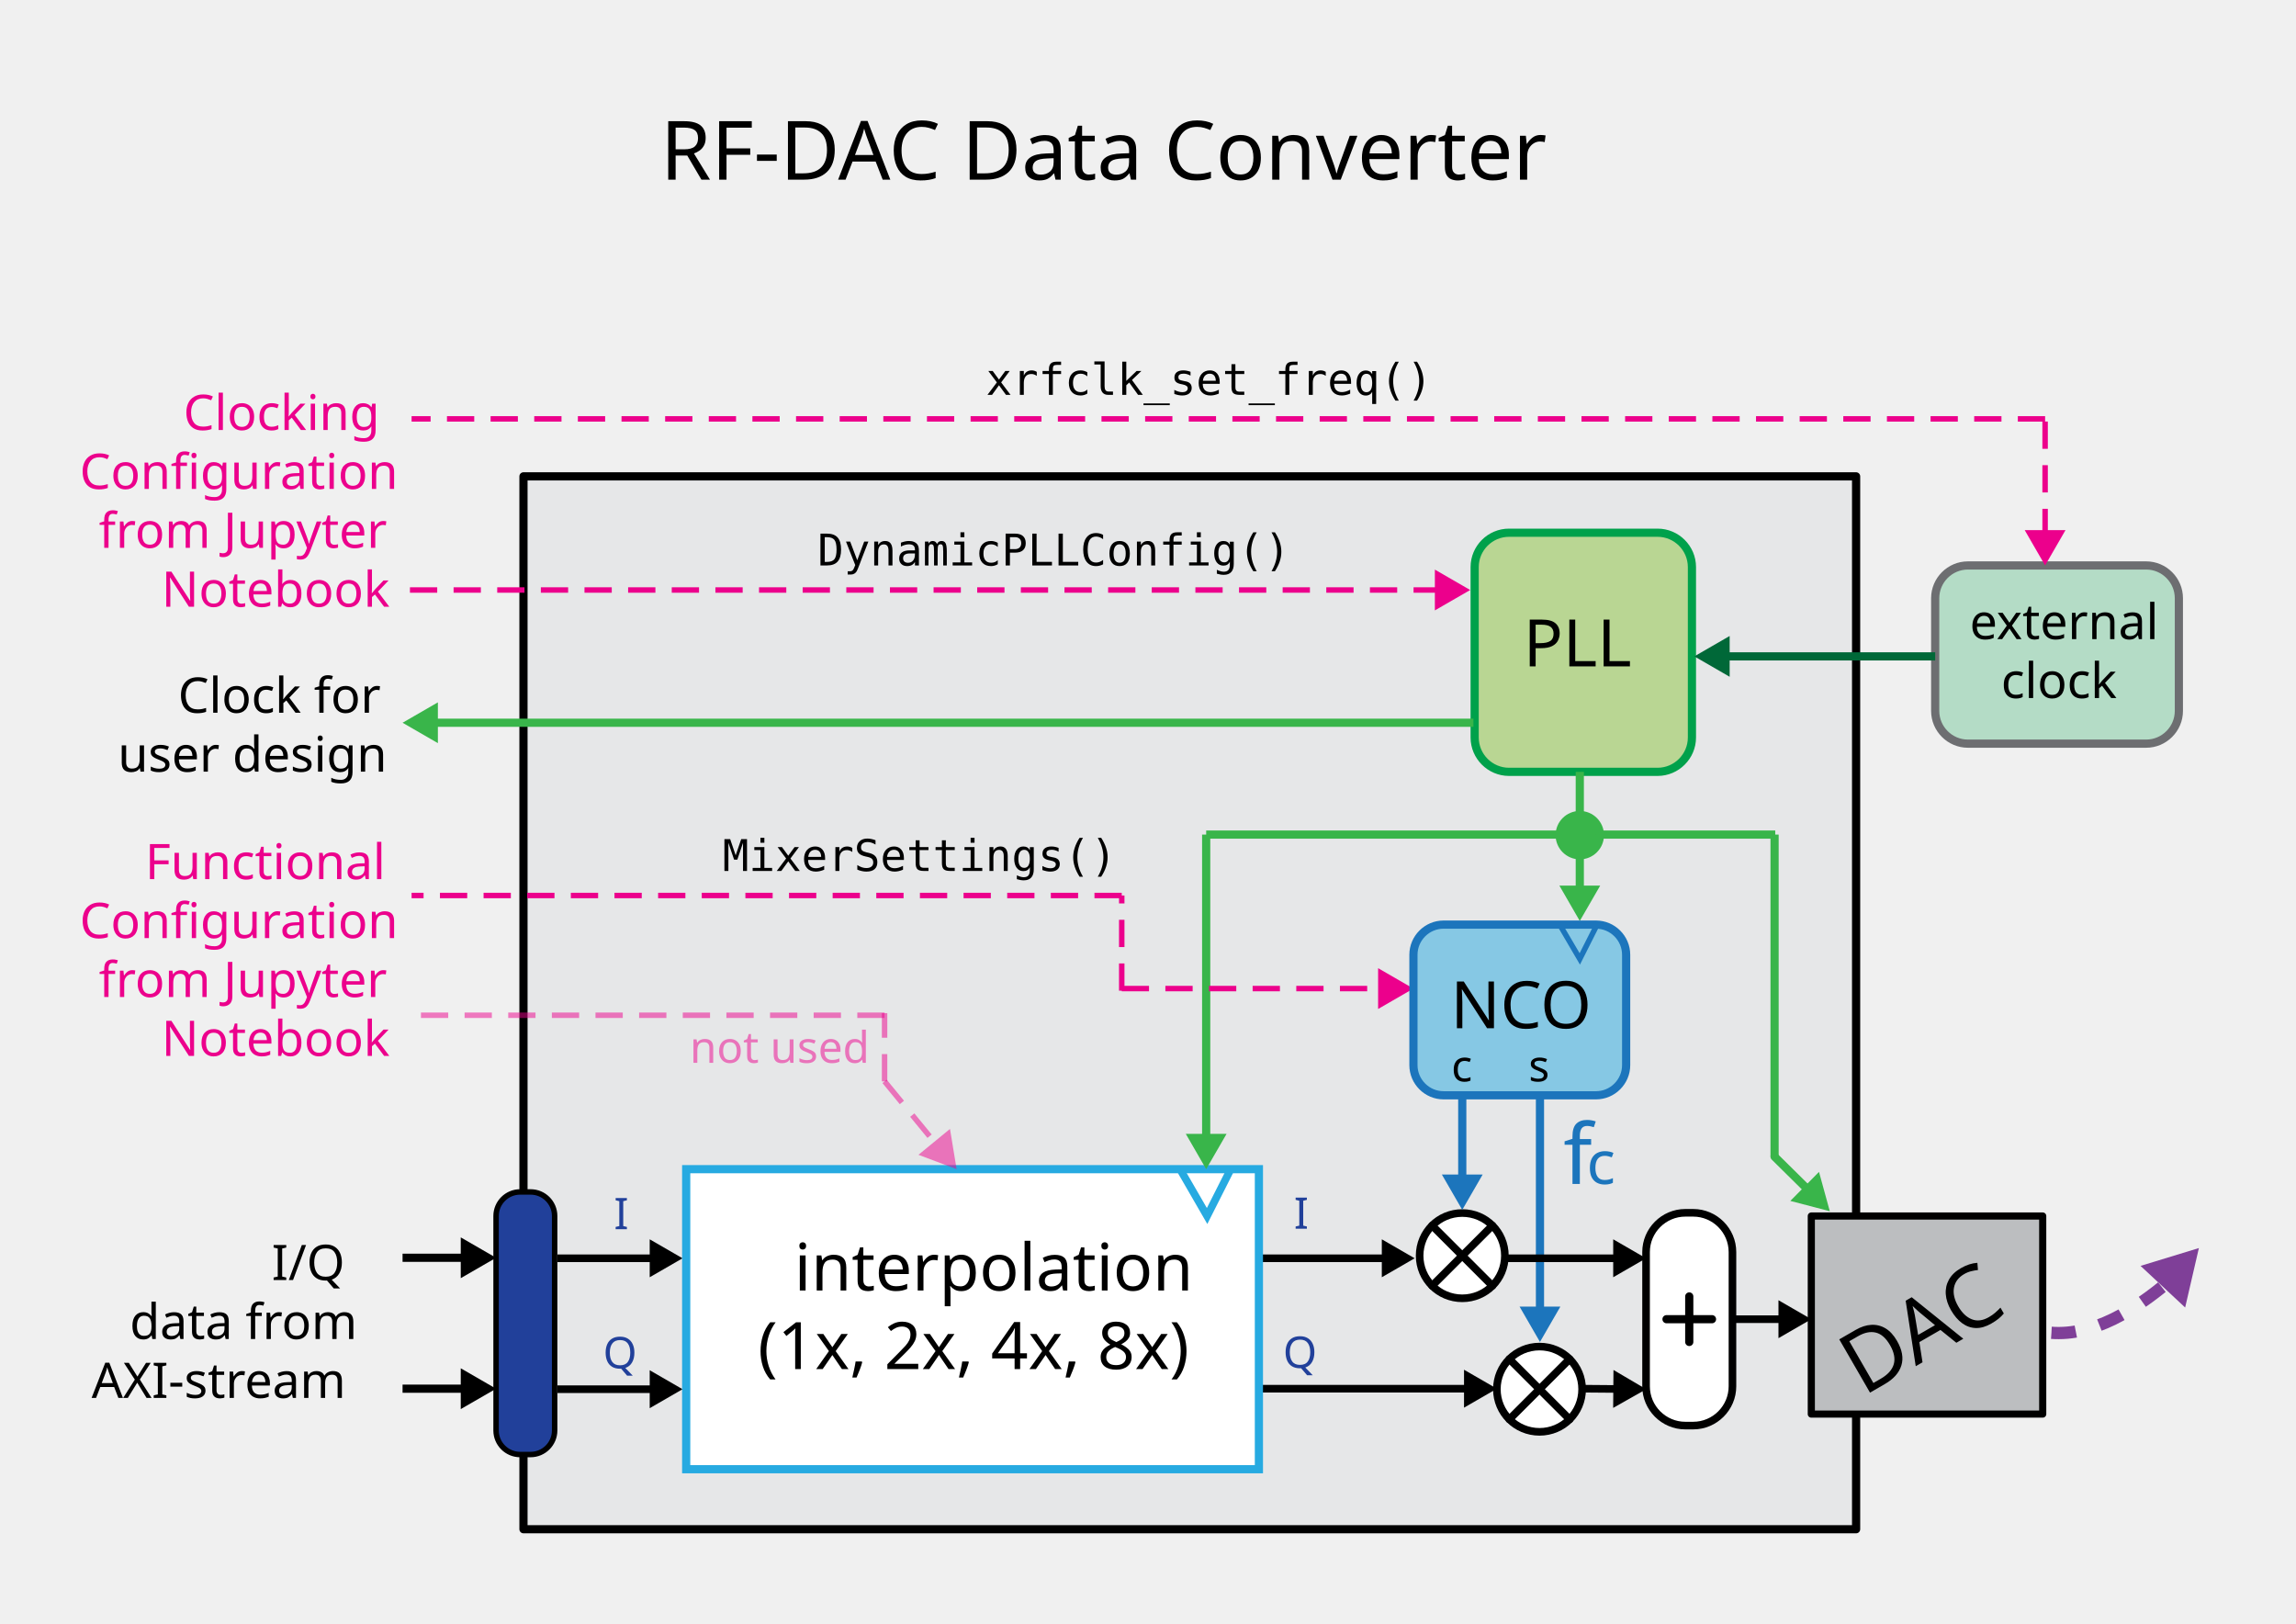
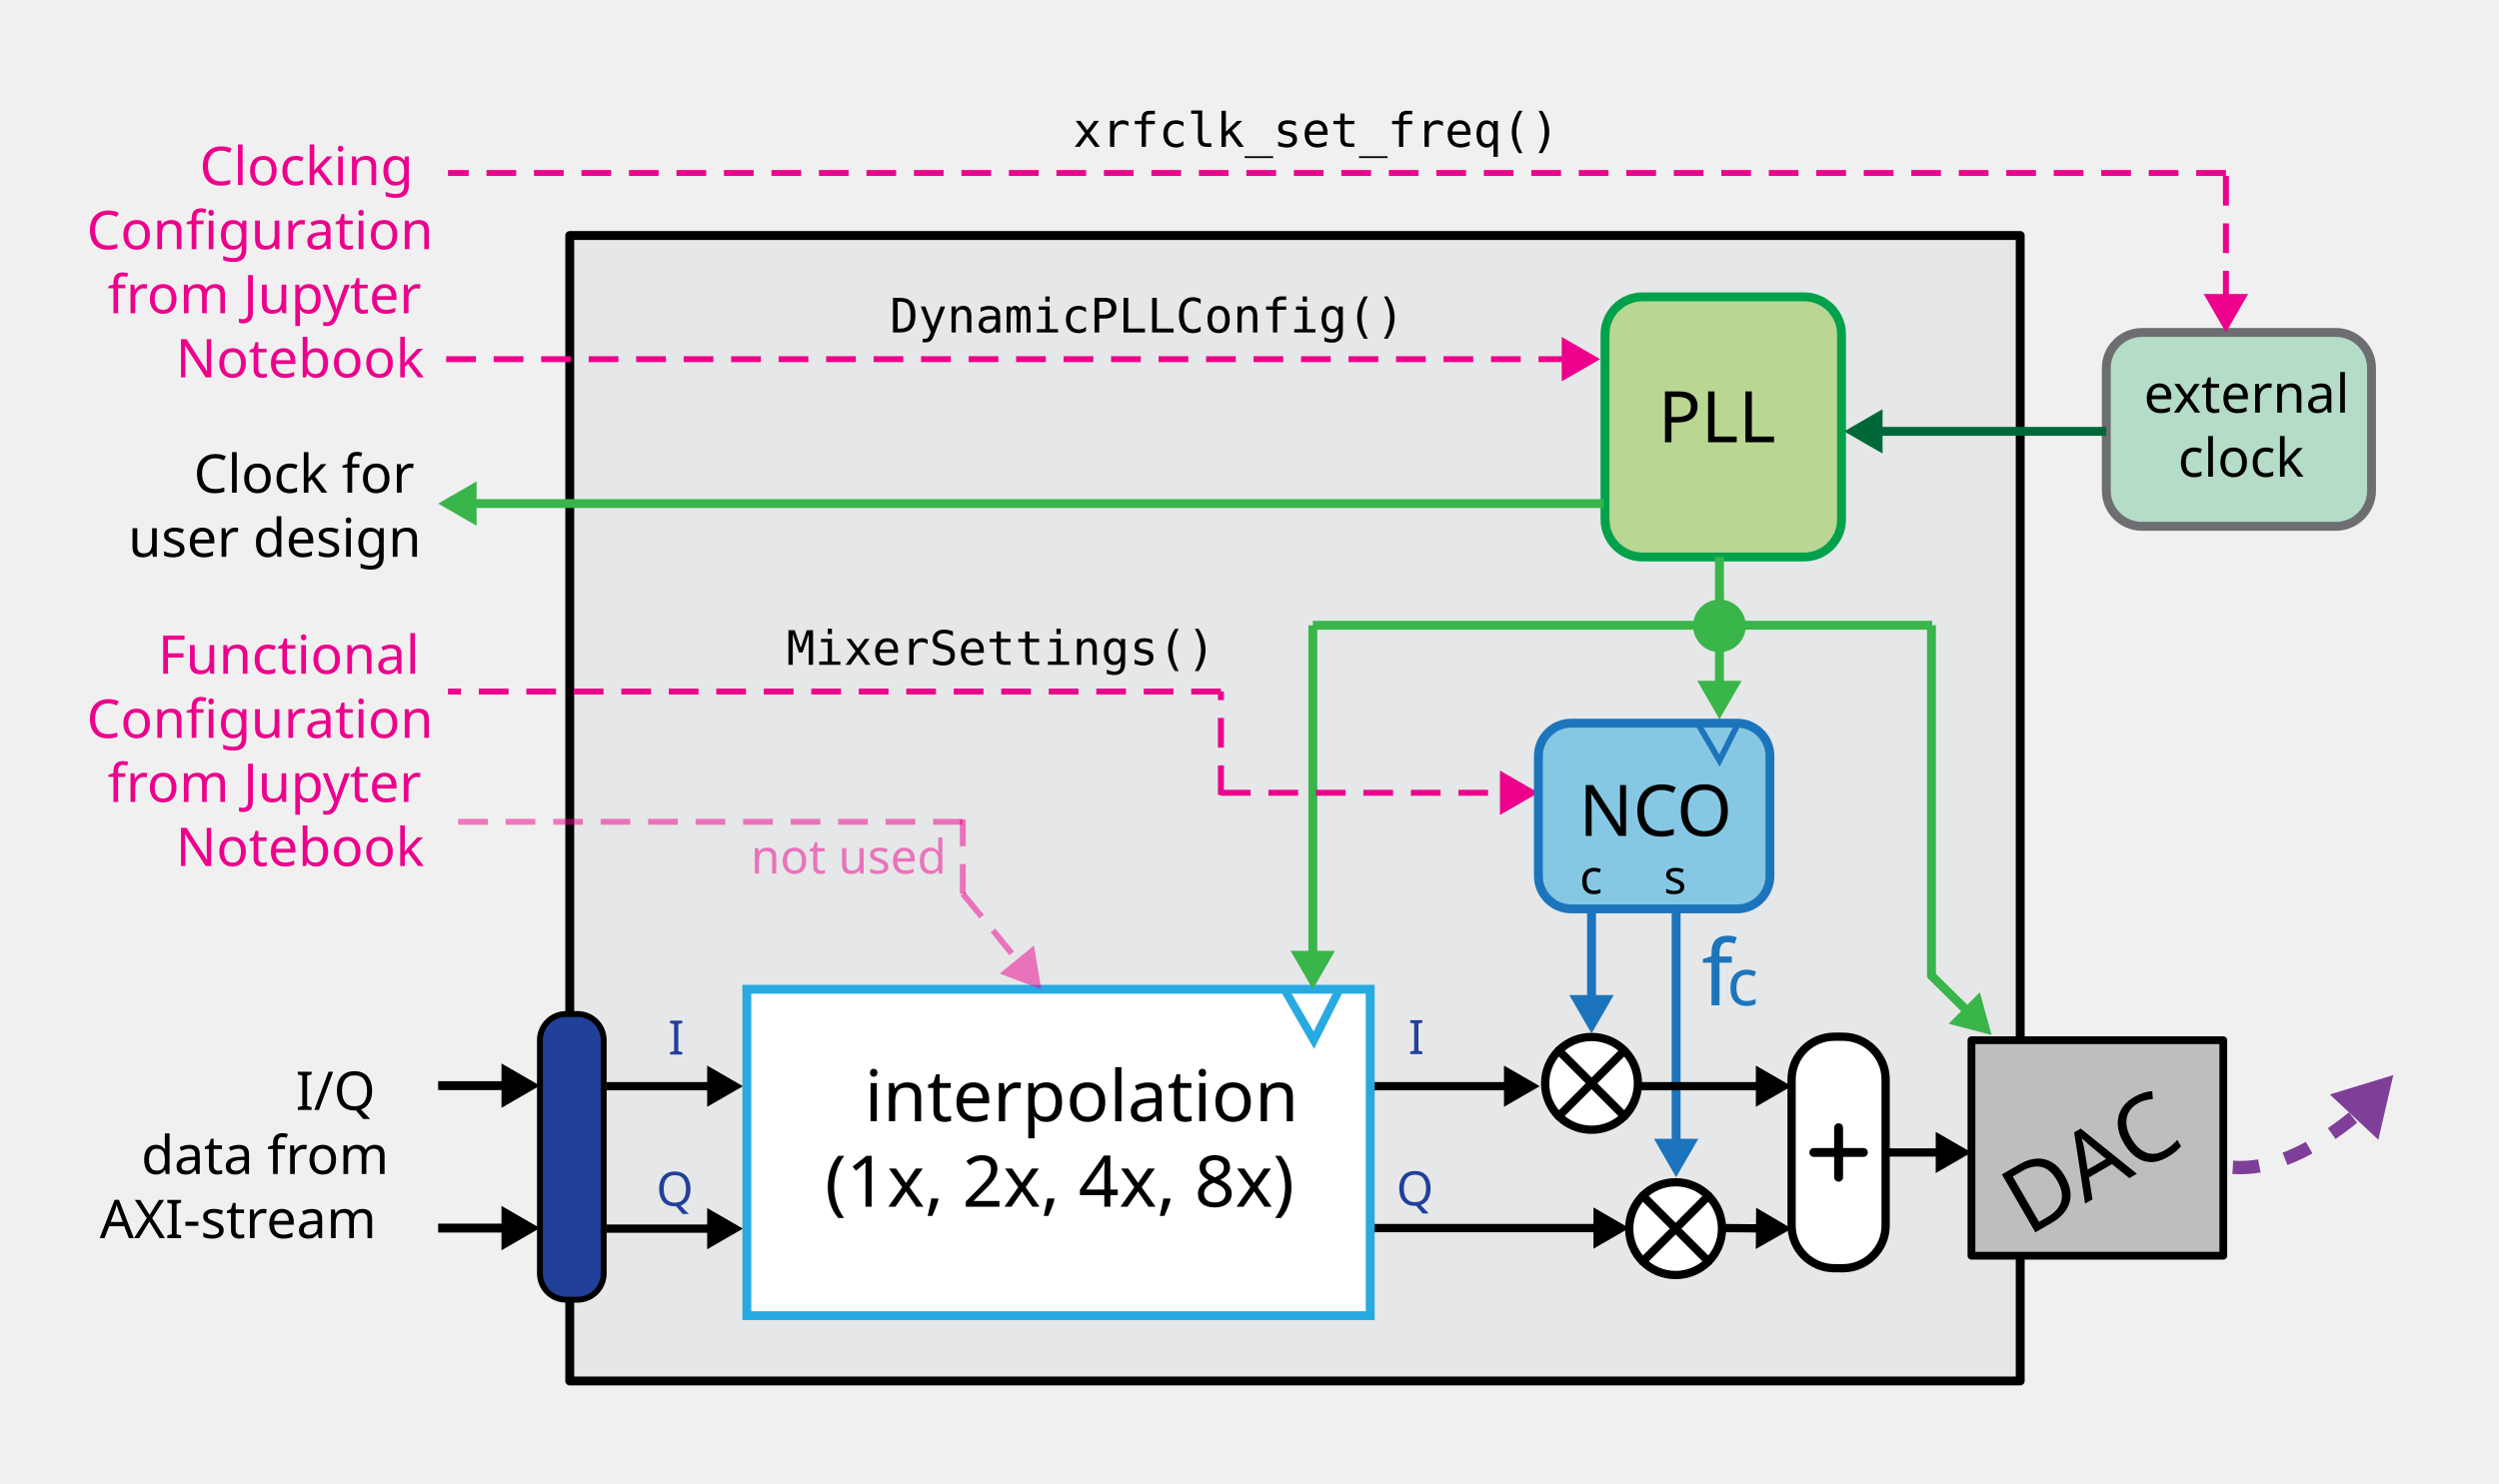
- <svg xmlns="http://www.w3.org/2000/svg" version="1.1" id="Layer_1" x="0px" y="0px" width="841.89px" height="595.275px" viewBox="0 0 841.89 595.275" enable-background="new 0 0 841.89 595.275" xml:space="preserve">
-   <path fill="#00A14B" fill-opacity="0.25" stroke="#6D6E71" stroke-width="3" stroke-miterlimit="10" d="M786.945,272.638H721.59  c-6.601,0-12-5.4-12-12v-41.333c0-6.6,5.399-12,12-12h65.354c6.6,0,12,5.4,12,12v41.333  C798.945,267.238,793.544,272.638,786.945,272.638z" />
-   <text transform="matrix(1 0 0 1 242.1265 65.8599)" font-family="'Arial-BoldMT'" font-size="30">RF-DAC Data Converter</text>
-   <g>
-     <g>
-       <path fill="none" stroke="#7F3F98" stroke-width="4.487" stroke-miterlimit="10" stroke-dasharray="8.973,8.973" d="    M752.214,488.629c15.463,1.117,30.255-8.053,43.336-19.064" />
-       <g>
-         <polygon fill="#7F3F98" points="801.244,479.352 806.279,457.558 784.886,464.093    " />
-       </g>
-     </g>
-   </g>
-   <rect x="191.945" y="174.638" fill="#E6E7E8" stroke="#000000" stroke-width="3" stroke-linecap="round" stroke-linejoin="round" stroke-miterlimit="10" width="488.646" height="386" />
-   <path fill="#21409A" stroke="#000000" stroke-width="2" stroke-linecap="round" stroke-linejoin="round" stroke-miterlimit="10" d="  M194.573,533.25h-3.871c-4.841,0-8.801-3.961-8.801-8.801v-78.663c0-4.841,3.96-8.802,8.801-8.802h3.871  c4.841,0,8.801,3.961,8.801,8.802v78.663C203.374,529.289,199.414,533.25,194.573,533.25z" />
-   <g>
-     <circle fill="#FFFFFF" stroke="#000000" stroke-width="2.79" stroke-linecap="round" stroke-linejoin="round" stroke-miterlimit="10" cx="536.177" cy="460.348" r="15.631" />
-     <line fill="none" stroke="#000000" stroke-width="2.79" stroke-linecap="round" stroke-linejoin="round" stroke-miterlimit="10" x1="525.125" y1="471.4" x2="547.23" y2="449.295" />
-     <line fill="none" stroke="#000000" stroke-width="2.79" stroke-linecap="round" stroke-linejoin="round" stroke-miterlimit="10" x1="547.23" y1="471.4" x2="525.125" y2="449.295" />
-   </g>
-   <g>
-     <g>
-       <line fill="none" stroke="#1C75BC" stroke-width="3" stroke-linecap="round" stroke-linejoin="round" x1="536.177" y1="401.555" x2="536.177" y2="432.791" />
-       <g>
-         <polygon fill="#1C75BC" points="528.699,430.603 536.176,443.555 543.656,430.603    " />
-       </g>
-     </g>
-   </g>
-   <text transform="matrix(1 0 0 1 573.2466 434.0547)">
-     <tspan x="0" y="0" fill="#1C75BC" font-family="'Arial-ItalicMT'" font-size="30.693">f</tspan>
-     <tspan x="8.527" y="0" fill="#1C75BC" font-family="'Arial-ItalicMT'" font-size="22">c</tspan>
-   </text>
-   <g>
-     <g>
-       <g>
-         <line fill="none" stroke="#000000" stroke-width="2.79" stroke-miterlimit="10" x1="204.374" y1="461.305" x2="240.268" y2="461.305" />
-         <g>
-           <polygon points="238.233,468.26 250.278,461.306 238.233,454.35     " />
-         </g>
-       </g>
-     </g>
-     <g>
-       <g>
-         <line fill="none" stroke="#000000" stroke-width="2.79" stroke-miterlimit="10" x1="204.374" y1="509.305" x2="240.268" y2="509.305" />
-         <g>
-           <polygon points="238.233,516.26 250.278,509.306 238.233,502.35     " />
-         </g>
-       </g>
-     </g>
-   </g>
-   <g>
-     <g>
-       <line fill="none" stroke="#000000" stroke-width="2.79" stroke-miterlimit="10" x1="461.612" y1="461.305" x2="508.715" y2="461.305" />
-       <g>
-         <polygon points="506.679,468.26 518.725,461.306 506.679,454.35    " />
-       </g>
-     </g>
-   </g>
-   <g>
-     <g>
-       <line fill="none" stroke="#000000" stroke-width="2.79" stroke-miterlimit="10" x1="461.612" y1="509.117" x2="538.858" y2="509.117" />
-       <g>
-         <polygon points="536.823,516.072 548.869,509.118 536.823,502.162    " />
-       </g>
-     </g>
-   </g>
-   <g>
-     <g>
-       <g>
-         <line fill="none" stroke="#000000" stroke-width="2.79" stroke-miterlimit="10" x1="625.157" y1="483.638" x2="654.156" y2="483.638" />
-         <g>
-           <polygon points="652.121,490.594 664.166,483.639 652.121,476.683     " />
-         </g>
-       </g>
-     </g>
-   </g>
-   <g>
-     <rect x="251.611" y="428.638" fill="#FFFFFF" stroke="#27AAE1" stroke-width="3" stroke-miterlimit="10" width="210" height="110" />
-     <text transform="matrix(1 0 0 1 291.2324 473.1172)">
-       <tspan x="0" y="0" font-family="'ArialMT'" font-size="24">interpolation</tspan>
-       <tspan x="-13.313" y="28.8" font-family="'ArialMT'" font-size="24">(1x, 2x, 4x, 8x)</tspan>
+ <svg xmlns="http://www.w3.org/2000/svg" xml:space="preserve" enable-background="new 0 0 841.89 595.275" viewBox="0 0 841.89 500" height="500" width="841.89" y="0px" x="0px" id="Layer_1" version="1.1">
+   <defs id="defs1549" />
+   <path style="fill:#00a14b;fill-opacity:0.25;stroke:#6d6e71;stroke-width:3;stroke-miterlimit:10" id="path1184" d="M 786.945,177.363 H 721.59 c -6.601,0 -12,-5.4 -12,-12 v -41.333 c 0,-6.6 5.399,-12 12,-12 h 65.354 c 6.6,0 12,5.4 12,12 v 41.333 c 0.001,6.6 -5.4,12 -11.999,12 z" stroke-miterlimit="10" />
+   <g transform="translate(0,-95.27502)" id="g1196">
+     <g id="g1194">
+       <path style="fill:none;stroke:#7f3f98;stroke-width:4.487;stroke-miterlimit:10;stroke-dasharray:8.973, 8.973" id="path1188" d="m 752.214,488.629 c 15.463,1.117 30.255,-8.053 43.336,-19.064" stroke-miterlimit="10" />
+       <g id="g1192">
+         <polygon style="fill:#7f3f98" id="polygon1190" points="806.279,457.558 784.886,464.093 801.244,479.352 " />
+       </g>
+     </g>
+   </g>
+   <rect style="fill:#e6e7e8;stroke:#000000;stroke-width:3;stroke-linecap:round;stroke-linejoin:round;stroke-miterlimit:10" id="rect1198" height="386" width="488.646" stroke-miterlimit="10" y="79.363" x="191.945" />
+   <path style="fill:#21409a;stroke:#000000;stroke-width:2;stroke-linecap:round;stroke-linejoin:round;stroke-miterlimit:10" id="path1200" d="m 194.573,437.975 h -3.871 c -4.841,0 -8.801,-3.961 -8.801,-8.801 v -78.663 c 0,-4.841 3.96,-8.802 8.801,-8.802 h 3.871 c 4.841,0 8.801,3.961 8.801,8.802 v 78.663 c 0,4.84 -3.96,8.801 -8.801,8.801 z" stroke-miterlimit="10" />
+   <g transform="translate(0,-95.27502)" id="g1208">
+     <circle style="fill:#ffffff;stroke:#000000;stroke-width:2.79;stroke-linecap:round;stroke-linejoin:round;stroke-miterlimit:10" id="circle1202" r="15.631" cy="460.348" cx="536.177" stroke-miterlimit="10" />
+     <line style="fill:none;stroke:#000000;stroke-width:2.79;stroke-linecap:round;stroke-linejoin:round;stroke-miterlimit:10" id="line1204" y2="449.295" x2="547.23" y1="471.4" x1="525.125" stroke-miterlimit="10" />
+     <line style="fill:none;stroke:#000000;stroke-width:2.79;stroke-linecap:round;stroke-linejoin:round;stroke-miterlimit:10" id="line1206" y2="449.295" x2="525.125" y1="471.4" x1="547.23" stroke-miterlimit="10" />
+   </g>
+   <g transform="translate(0,-95.27502)" id="g1218">
+     <g id="g1216">
+       <line style="fill:none;stroke:#1c75bc;stroke-width:3;stroke-linecap:round;stroke-linejoin:round" id="line1210" y2="432.791" x2="536.177" y1="401.555" x1="536.177" />
+       <g id="g1214">
+         <polygon style="fill:#1c75bc" id="polygon1212" points="536.176,443.555 543.656,430.603 528.699,430.603 " />
+       </g>
+     </g>
+   </g>
+   <text y="338.78" x="573.247" id="text1224">
+     <tspan style="font-size:30.693px;font-family:Arial-ItalicMT;fill:#1c75bc" id="tspan1220" font-size="30.693" y="338.78" x="573.247">f</tspan>
+     <tspan style="font-size:22px;font-family:Arial-ItalicMT;fill:#1c75bc" id="tspan1222" font-size="22" y="338.78" x="581.774">c</tspan>
+   </text>
+   <g transform="translate(0,-95.27502)" id="g1246">
+     <g id="g1234">
+       <g id="g1232">
+         <line style="fill:none;stroke:#000000;stroke-width:2.79;stroke-miterlimit:10" id="line1226" y2="461.305" x2="240.268" y1="461.305" x1="204.374" stroke-miterlimit="10" />
+         <g id="g1230">
+           <polygon id="polygon1228" points="250.278,461.306 238.233,454.35 238.233,468.26 " />
+         </g>
+       </g>
+     </g>
+     <g id="g1244">
+       <g id="g1242">
+         <line style="fill:none;stroke:#000000;stroke-width:2.79;stroke-miterlimit:10" id="line1236" y2="509.305" x2="240.268" y1="509.305" x1="204.374" stroke-miterlimit="10" />
+         <g id="g1240">
+           <polygon id="polygon1238" points="250.278,509.306 238.233,502.35 238.233,516.26 " />
+         </g>
+       </g>
+     </g>
+   </g>
+   <g transform="translate(0,-95.27502)" id="g1256">
+     <g id="g1254">
+       <line style="fill:none;stroke:#000000;stroke-width:2.79;stroke-miterlimit:10" id="line1248" y2="461.305" x2="508.715" y1="461.305" x1="461.612" stroke-miterlimit="10" />
+       <g id="g1252">
+         <polygon id="polygon1250" points="518.725,461.306 506.679,454.35 506.679,468.26 " />
+       </g>
+     </g>
+   </g>
+   <g transform="translate(0,-95.27502)" id="g1266">
+     <g id="g1264">
+       <line style="fill:none;stroke:#000000;stroke-width:2.79;stroke-miterlimit:10" id="line1258" y2="509.117" x2="538.858" y1="509.117" x1="461.612" stroke-miterlimit="10" />
+       <g id="g1262">
+         <polygon id="polygon1260" points="548.869,509.118 536.823,502.162 536.823,516.072 " />
+       </g>
+     </g>
+   </g>
+   <g transform="translate(0,-95.27502)" id="g1278">
+     <g id="g1276">
+       <g id="g1274">
+         <line style="fill:none;stroke:#000000;stroke-width:2.79;stroke-miterlimit:10" id="line1268" y2="483.638" x2="654.156" y1="483.638" x1="625.157" stroke-miterlimit="10" />
+         <g id="g1272">
+           <polygon id="polygon1270" points="664.166,483.639 652.121,476.683 652.121,490.594 " />
+         </g>
+       </g>
+     </g>
+   </g>
+   <g transform="translate(0,-95.27502)" id="g1288">
+     <rect style="fill:#ffffff;stroke:#27aae1;stroke-width:3;stroke-miterlimit:10" id="rect1280" height="110" width="210" stroke-miterlimit="10" y="428.638" x="251.611" />
+     <text id="text1286" transform="translate(291.2324,473.1172)">
+       <tspan style="font-size:24px;font-family:ArialMT" id="tspan1282" font-size="24" y="0" x="0">interpolation</tspan>
+       <tspan style="font-size:24px;font-family:ArialMT" id="tspan1284" font-size="24" y="28.8" x="-13.313">(1x, 2x, 4x, 8x)</tspan>
    </text>
  </g>
-   <line opacity="0.5" fill="none" stroke="#EC008C" stroke-width="2" stroke-miterlimit="10" stroke-dasharray="10,6" x1="324.354" y1="396.449" x2="324.354" y2="371.429" />
-   <g opacity="0.5">
-     <g>
-       <line fill="none" stroke="#EC008C" stroke-width="2" stroke-miterlimit="10" stroke-dasharray="10,6" x1="324.354" y1="396.449" x2="343.944" y2="420.317" />
-       <g>
-         <polygon fill="#EC008C" points="336.774,423.371 350.771,428.639 348.336,413.882    " />
-       </g>
-     </g>
-   </g>
-   <g>
-     <rect x="664.166" y="445.812" fill="#BCBEC0" stroke="#000000" stroke-width="2.624" stroke-linecap="round" stroke-linejoin="round" stroke-miterlimit="10" width="84.849" height="72.612" />
-     <text transform="matrix(0.866 -0.5 0.5 0.866 683.0366 512.0898)" font-family="'Arial-BoldItalicMT'" font-size="31.582">DAC</text>
-   </g>
-   <g>
-     <g>
-       <g>
-         <line fill="none" stroke="#000000" stroke-width="3" stroke-miterlimit="10" x1="147.611" y1="461.117" x2="171.137" y2="461.117" />
-         <g>
-           <polygon points="168.948,468.597 181.9,461.118 168.948,453.639     " />
-         </g>
-       </g>
-     </g>
-     <g>
-       <g>
-         <line fill="none" stroke="#000000" stroke-width="3" stroke-miterlimit="10" x1="147.611" y1="509.117" x2="171.137" y2="509.117" />
-         <g>
-           <polygon points="168.948,516.597 181.9,509.118 168.948,501.639     " />
-         </g>
-       </g>
-     </g>
-   </g>
-   <line fill="none" stroke="#EC008C" stroke-width="2" stroke-miterlimit="10" stroke-dasharray="10,6" x1="411.316" y1="328.305" x2="150.922" y2="328.305" />
-   <text transform="matrix(1 0 0 1 53.2305 322.3047)">
-     <tspan x="0" y="0" fill="#EC008C" font-family="'ArialMT'" font-size="18">Functional</tspan>
-     <tspan x="-24.021" y="21.6" fill="#EC008C" font-family="'ArialMT'" font-size="18">Configuration</tspan>
-     <tspan x="-16.98" y="43.2" fill="#EC008C" font-family="'ArialMT'" font-size="18">from Jupyter</tspan>
-     <tspan x="5.994" y="64.8" fill="#EC008C" font-family="'ArialMT'" font-size="18">Notebook</tspan>
-   </text>
-   <text transform="matrix(1 0 0 1 99.6089 469.2891)">
-     <tspan x="0" y="0" font-family="'ArialMT'" font-size="18">I/Q</tspan>
-     <tspan x="-52.031" y="21.601" font-family="'ArialMT'" font-size="18">data from</tspan>
-     <tspan x="-66.015" y="43.201" font-family="'ArialMT'" font-size="18">AXI-stream</tspan>
-   </text>
-   <g>
-     <path fill="#8DC63F" fill-opacity="0.5" stroke="#00A14B" stroke-width="3" stroke-linecap="round" stroke-linejoin="round" stroke-miterlimit="10" d="   M607.804,282.971h-54.491c-6.923,0-12.588-5.665-12.588-12.588v-62.491c0-6.923,5.665-12.588,12.588-12.588h54.491   c6.923,0,12.588,5.665,12.588,12.588v62.491C620.392,277.307,614.727,282.971,607.804,282.971z" />
-     <text transform="matrix(1 0 0 1 558.5952 244.3042)" font-family="'ArialMT'" font-size="24">PLL</text>
-   </g>
-   <polyline fill="none" stroke="#27AAE1" stroke-width="2.79" stroke-miterlimit="10" points="451.278,428.638 442.612,445.812   432.695,428.638 " />
-   <g>
-     <g>
-       <line fill="none" stroke="#006838" stroke-width="3" stroke-miterlimit="10" x1="709.59" y1="240.638" x2="632.037" y2="240.638" />
-       <g>
-         <polygon fill="#006838" points="634.225,233.159 621.273,240.637 634.225,248.117    " />
-       </g>
-     </g>
-   </g>
-   <text transform="matrix(1 0 0 1 722.2485 234.3047)">
-     <tspan x="0" y="0" font-family="'ArialMT'" font-size="18">external</tspan>
-     <tspan x="11.514" y="21.6" font-family="'ArialMT'" font-size="18">clock</tspan>
-   </text>
-   <g>
-     <g>
-       <line fill="none" stroke="#39B54A" stroke-width="3" stroke-miterlimit="10" x1="540.273" y1="264.971" x2="158.375" y2="264.971" />
-       <g>
-         <polygon fill="#39B54A" points="160.563,257.493 147.611,264.971 160.563,272.45    " />
-       </g>
-     </g>
-   </g>
-   <g>
-     <g>
-       <line fill="none" stroke="#39B54A" stroke-width="3" stroke-miterlimit="10" x1="579.273" y1="282.971" x2="579.273" y2="326.874" />
-       <g>
-         <polygon fill="#39B54A" points="571.793,324.686 579.272,337.638 586.751,324.686    " />
-       </g>
-     </g>
-   </g>
-   <line fill="none" stroke="#39B54A" stroke-width="3" stroke-miterlimit="10" x1="442.278" y1="305.972" x2="650.945" y2="305.972" />
-   <g>
-     <g>
-       <line fill="none" stroke="#39B54A" stroke-width="3" stroke-miterlimit="10" x1="442.278" y1="417.874" x2="442.278" y2="305.972" />
-       <g>
-         <polygon fill="#39B54A" points="449.757,415.686 442.279,428.638 434.799,415.686    " />
-       </g>
-     </g>
-   </g>
-   <circle fill="#39B54A" stroke="#39B54A" stroke-width="3" stroke-linecap="round" stroke-linejoin="round" stroke-miterlimit="10" cx="579.273" cy="306.18" r="7.375" />
-   <line fill="none" stroke="#39B54A" stroke-width="3" stroke-miterlimit="10" x1="650.695" y1="424.055" x2="650.695" y2="305.972" />
-   <g>
-     <g>
-       <line fill="none" stroke="#39B54A" stroke-width="3" stroke-linecap="round" stroke-linejoin="round" x1="650.695" y1="424.055" x2="663.287" y2="436.491" />
-       <g>
-         <polygon fill="#39B54A" points="656.474,440.274 670.945,444.055 666.985,429.632    " />
-       </g>
-     </g>
-   </g>
-   <line fill="none" stroke="#EC008C" stroke-width="2" stroke-miterlimit="10" stroke-dasharray="10,6" x1="411.316" y1="363.21" x2="411.316" y2="328.305" />
-   <g>
-     <g>
-       <line fill="none" stroke="#EC008C" stroke-width="2" stroke-miterlimit="10" stroke-dasharray="10,6" x1="411.316" y1="362.429" x2="507.509" y2="362.429" />
-       <g>
-         <polygon fill="#EC008C" points="505.321,369.907 518.273,362.429 505.321,354.949    " />
-       </g>
-     </g>
-   </g>
-   <text transform="matrix(1 0 0 1 65.2627 261.3047)">
-     <tspan x="0" y="0" font-family="'ArialMT'" font-size="18">Clock for</tspan>
-     <tspan x="-22.043" y="21.6" font-family="'ArialMT'" font-size="18">user design</tspan>
-   </text>
-   <text transform="matrix(1 0 0 1 264.9575 319.3047)" font-family="'Consolas'" font-size="16">MixerSettings()</text>
-   <line opacity="0.5" fill="none" stroke="#EC008C" stroke-width="2" stroke-miterlimit="10" stroke-dasharray="10,6" x1="324.354" y1="372.21" x2="150.922" y2="372.21" />
-   <g>
-     <g>
-       <line fill="none" stroke="#EC008C" stroke-width="2" stroke-miterlimit="10" stroke-dasharray="10,6" x1="749.892" y1="196.541" x2="749.892" y2="152.788" />
-       <g>
-         <polygon fill="#EC008C" points="757.371,194.353 749.892,207.305 742.413,194.353    " />
-       </g>
-     </g>
-   </g>
-   <line fill="none" stroke="#EC008C" stroke-width="2" stroke-miterlimit="10" stroke-dasharray="10,6" x1="749.892" y1="153.57" x2="150.922" y2="153.57" />
-   <text transform="matrix(1 0 0 1 361.4941 144.7573)" font-family="'Consolas'" font-size="16">xrfclk_set_freq()</text>
-   <g>
-     <g>
-       <line fill="none" stroke="#EC008C" stroke-width="2" stroke-miterlimit="10" stroke-dasharray="10,6" x1="528.319" y1="216.305" x2="148.802" y2="216.305" />
-       <g>
-         <polygon fill="#EC008C" points="526.13,208.826 539.083,216.304 526.13,223.784    " />
-       </g>
-     </g>
-   </g>
-   <text transform="matrix(1 0 0 1 67.2485 157.6382)">
-     <tspan x="0" y="0" fill="#EC008C" font-family="'ArialMT'" font-size="18">Clocking</tspan>
-     <tspan x="-38.039" y="21.6" fill="#EC008C" font-family="'ArialMT'" font-size="18">Configuration</tspan>
-     <tspan x="-30.999" y="43.2" fill="#EC008C" font-family="'ArialMT'" font-size="18">from Jupyter</tspan>
-     <tspan x="-8.024" y="64.8" fill="#EC008C" font-family="'ArialMT'" font-size="18">Notebook</tspan>
-   </text>
-   <text transform="matrix(1 0 0 1 299.7622 207.3047)" font-family="'Consolas'" font-size="16">DynamicPLLConfig()</text>
-   <text transform="matrix(1 0 0 1 252.9204 389.6387)" opacity="0.5" fill="#EC008C" font-family="'Arial-ItalicMT'" font-size="16">not used</text>
-   <g>
-     <circle fill="#FFFFFF" stroke="#000000" stroke-width="2.79" stroke-linecap="round" stroke-linejoin="round" stroke-miterlimit="10" cx="564.499" cy="509.305" r="15.631" />
-     <line fill="none" stroke="#000000" stroke-width="2.79" stroke-linecap="round" stroke-linejoin="round" stroke-miterlimit="10" x1="553.447" y1="520.357" x2="575.551" y2="498.252" />
-     <line fill="none" stroke="#000000" stroke-width="2.79" stroke-linecap="round" stroke-linejoin="round" stroke-miterlimit="10" x1="575.551" y1="520.357" x2="553.447" y2="498.252" />
-   </g>
-   <g>
-     <g>
-       <line fill="none" stroke="#1C75BC" stroke-width="3" stroke-linecap="round" stroke-linejoin="round" x1="564.671" y1="401.555" x2="564.671" y2="481.216" />
-       <g>
-         <polygon fill="#1C75BC" points="557.193,479.027 564.67,491.979 572.15,479.027    " />
-       </g>
-     </g>
-   </g>
-   <g>
-     <path fill="#27AAE1" fill-opacity="0.5" stroke="#1C75BC" stroke-width="3" stroke-miterlimit="10" d="M585.208,401.555h-55.872   c-6.085,0-11.063-4.979-11.063-11.064v-40.455c0-6.085,4.979-11.063,11.063-11.063h55.872c6.085,0,11.064,4.979,11.064,11.063   v40.455C596.273,396.576,591.293,401.555,585.208,401.555z" />
-     <text transform="matrix(1 0 0 1 531.8921 376.9707)" font-family="'ArialMT'" font-size="24">NCO</text>
-   </g>
-   <g>
-     <path fill="#FFFFFF" stroke="#000000" stroke-width="2.79" stroke-linecap="round" stroke-linejoin="round" stroke-miterlimit="10" d="   M620.855,522.643h-2.886c-7.919,0-14.397-6.479-14.397-14.397V459.03c0-7.918,6.479-14.397,14.397-14.397h2.886   c7.918,0,14.397,6.479,14.397,14.397v49.215C635.252,516.164,628.773,522.643,620.855,522.643z" />
-     <line fill="none" stroke="#000000" stroke-width="3" stroke-linecap="round" stroke-miterlimit="10" x1="619.412" y1="475.297" x2="619.412" y2="491.979" />
-     <line fill="none" stroke="#000000" stroke-width="3" stroke-linecap="round" stroke-miterlimit="10" x1="611.071" y1="483.638" x2="627.753" y2="483.638" />
-   </g>
-   <g>
-     <g>
-       <line fill="none" stroke="#000000" stroke-width="2.79" stroke-miterlimit="10" x1="552.001" y1="461.305" x2="593.562" y2="461.305" />
-       <g>
-         <polygon points="591.526,468.26 603.572,461.306 591.526,454.35    " />
-       </g>
-     </g>
-   </g>
-   <g>
-     <g>
-       <line fill="none" stroke="#000000" stroke-width="2.79" stroke-miterlimit="10" x1="580.558" y1="509.117" x2="593.603" y2="509.224" />
-       <g>
-         <polygon points="591.511,516.162 603.613,509.306 591.624,502.252    " />
-       </g>
-     </g>
-   </g>
-   <text transform="matrix(1 0 0 1 560.4995 396.4492)" font-family="'Arial-ItalicMT'" font-size="16">s</text>
-   <text transform="matrix(1 0 0 1 532.1772 396.4492)" font-family="'Arial-ItalicMT'" font-size="16">c</text>
-   <polyline fill="none" stroke="#1C75BC" stroke-width="2" stroke-miterlimit="10" points="585.367,339.466 579.273,351.555   571.898,338.972 " />
-   <text transform="matrix(1 0 0 1 225.1035 450.6387)" fill="#21409A" font-family="'ArialMT'" font-size="16">I</text>
-   <text transform="matrix(1 0 0 1 221.104 501.6387)" fill="#21409A" font-family="'ArialMT'" font-size="16">Q</text>
-   <text transform="matrix(1 0 0 1 474.437 450.4785)" fill="#21409A" font-family="'ArialMT'" font-size="16">I</text>
-   <text transform="matrix(1 0 0 1 470.437 501.4785)" fill="#21409A" font-family="'ArialMT'" font-size="16">Q</text>
+   <line style="opacity:0.5;fill:none;stroke:#ec008c;stroke-width:2;stroke-miterlimit:10;stroke-dasharray:10, 6" id="line1290" y2="276.154" x2="324.354" y1="301.174" x1="324.354" stroke-miterlimit="10" />
+   <g transform="translate(0,-95.27502)" style="opacity:0.5" id="g1300">
+     <g id="g1298">
+       <line style="fill:none;stroke:#ec008c;stroke-width:2;stroke-miterlimit:10;stroke-dasharray:10, 6" id="line1292" y2="420.317" x2="343.944" y1="396.449" x1="324.354" stroke-miterlimit="10" />
+       <g id="g1296">
+         <polygon style="fill:#ec008c" id="polygon1294" points="350.771,428.639 348.336,413.882 336.774,423.371 " />
+       </g>
+     </g>
+   </g>
+   <g transform="translate(0,-95.27502)" id="g1306">
+     <rect style="fill:#bcbec0;stroke:#000000;stroke-width:2.624;stroke-linecap:round;stroke-linejoin:round;stroke-miterlimit:10" id="rect1302" height="72.612" width="84.849" stroke-miterlimit="10" y="445.812" x="664.166" />
+     <text style="font-size:31.582px;font-family:Arial-BoldItalicMT" id="text1304" font-size="31.582" transform="matrix(0.866,-0.5,0.5,0.866,683.0366,512.0898)">DAC</text>
+   </g>
+   <g transform="translate(0,-95.27502)" id="g1328">
+     <g id="g1316">
+       <g id="g1314">
+         <line style="fill:none;stroke:#000000;stroke-width:3;stroke-miterlimit:10" id="line1308" y2="461.117" x2="171.137" y1="461.117" x1="147.611" stroke-miterlimit="10" />
+         <g id="g1312">
+           <polygon id="polygon1310" points="181.9,461.118 168.948,453.639 168.948,468.597 " />
+         </g>
+       </g>
+     </g>
+     <g id="g1326">
+       <g id="g1324">
+         <line style="fill:none;stroke:#000000;stroke-width:3;stroke-miterlimit:10" id="line1318" y2="509.117" x2="171.137" y1="509.117" x1="147.611" stroke-miterlimit="10" />
+         <g id="g1322">
+           <polygon id="polygon1320" points="181.9,509.118 168.948,501.639 168.948,516.597 " />
+         </g>
+       </g>
+     </g>
+   </g>
+   <line style="fill:none;stroke:#ec008c;stroke-width:2;stroke-miterlimit:10;stroke-dasharray:10, 6" id="line1330" y2="233.03" x2="150.922" y1="233.03" x1="411.316" stroke-miterlimit="10" />
+   <text y="227.03" x="53.23" id="text1340">
+     <tspan style="font-size:18px;font-family:ArialMT;fill:#ec008c" id="tspan1332" font-size="18" y="227.03" x="53.23">Functional</tspan>
+     <tspan style="font-size:18px;font-family:ArialMT;fill:#ec008c" id="tspan1334" font-size="18" y="248.63" x="29.209">Configuration</tspan>
+     <tspan style="font-size:18px;font-family:ArialMT;fill:#ec008c" id="tspan1336" font-size="18" y="270.23" x="36.251">from Jupyter</tspan>
+     <tspan style="font-size:18px;font-family:ArialMT;fill:#ec008c" id="tspan1338" font-size="18" y="291.83" x="59.224">Notebook</tspan>
+   </text>
+   <text y="374.014" x="99.609" id="text1348">
+     <tspan style="font-size:18px;font-family:ArialMT" id="tspan1342" font-size="18" y="374.014" x="99.609">I/Q</tspan>
+     <tspan style="font-size:18px;font-family:ArialMT" id="tspan1344" font-size="18" y="395.615" x="47.578">data from</tspan>
+     <tspan style="font-size:18px;font-family:ArialMT" id="tspan1346" font-size="18" y="417.215" x="33.594">AXI-stream</tspan>
+   </text>
+   <g transform="translate(0,-95.27502)" id="g1354">
+     <path style="fill:#8dc63f;fill-opacity:0.5;stroke:#00a14b;stroke-width:3;stroke-linecap:round;stroke-linejoin:round;stroke-miterlimit:10" id="path1350" d="m 607.804,282.971 h -54.491 c -6.923,0 -12.588,-5.665 -12.588,-12.588 v -62.491 c 0,-6.923 5.665,-12.588 12.588,-12.588 h 54.491 c 6.923,0 12.588,5.665 12.588,12.588 v 62.491 c 0,6.924 -5.665,12.588 -12.588,12.588 z" stroke-miterlimit="10" />
+     <text style="font-size:24px;font-family:ArialMT" id="text1352" font-size="24" transform="translate(558.5952,244.3042)">PLL</text>
+   </g>
+   <polyline transform="translate(0,-95.27502)" style="fill:none;stroke:#27aae1;stroke-width:2.79;stroke-miterlimit:10" id="polyline1356" points="451.278,428.638 442.612,445.812   432.695,428.638 " stroke-miterlimit="10" />
+   <g transform="translate(0,-95.27502)" id="g1366">
+     <g id="g1364">
+       <line style="fill:none;stroke:#006838;stroke-width:3;stroke-miterlimit:10" id="line1358" y2="240.638" x2="632.037" y1="240.638" x1="709.59" stroke-miterlimit="10" />
+       <g id="g1362">
+         <polygon style="fill:#006838" id="polygon1360" points="621.273,240.637 634.225,248.117 634.225,233.159 " />
+       </g>
+     </g>
+   </g>
+   <text y="139.03" x="722.248" id="text1372">
+     <tspan style="font-size:18px;font-family:ArialMT" id="tspan1368" font-size="18" y="139.03" x="722.248">external</tspan>
+     <tspan style="font-size:18px;font-family:ArialMT" id="tspan1370" font-size="18" y="160.63" x="733.763">clock</tspan>
+   </text>
+   <g transform="translate(0,-95.27502)" id="g1382">
+     <g id="g1380">
+       <line style="fill:none;stroke:#39b54a;stroke-width:3;stroke-miterlimit:10" id="line1374" y2="264.971" x2="158.375" y1="264.971" x1="540.273" stroke-miterlimit="10" />
+       <g id="g1378">
+         <polygon style="fill:#39b54a" id="polygon1376" points="147.611,264.971 160.563,272.45 160.563,257.493 " />
+       </g>
+     </g>
+   </g>
+   <g transform="translate(0,-95.27502)" id="g1392">
+     <g id="g1390">
+       <line style="fill:none;stroke:#39b54a;stroke-width:3;stroke-miterlimit:10" id="line1384" y2="326.874" x2="579.273" y1="282.971" x1="579.273" stroke-miterlimit="10" />
+       <g id="g1388">
+         <polygon style="fill:#39b54a" id="polygon1386" points="579.272,337.638 586.751,324.686 571.793,324.686 " />
+       </g>
+     </g>
+   </g>
+   <line style="fill:none;stroke:#39b54a;stroke-width:3;stroke-miterlimit:10" id="line1394" y2="210.697" x2="650.945" y1="210.697" x1="442.278" stroke-miterlimit="10" />
+   <g transform="translate(0,-95.27502)" id="g1404">
+     <g id="g1402">
+       <line style="fill:none;stroke:#39b54a;stroke-width:3;stroke-miterlimit:10" id="line1396" y2="305.972" x2="442.278" y1="417.874" x1="442.278" stroke-miterlimit="10" />
+       <g id="g1400">
+         <polygon style="fill:#39b54a" id="polygon1398" points="442.279,428.638 434.799,415.686 449.757,415.686 " />
+       </g>
+     </g>
+   </g>
+   <circle style="fill:#39b54a;stroke:#39b54a;stroke-width:3;stroke-linecap:round;stroke-linejoin:round;stroke-miterlimit:10" id="circle1406" r="7.375" cy="210.905" cx="579.273" stroke-miterlimit="10" />
+   <line style="fill:none;stroke:#39b54a;stroke-width:3;stroke-miterlimit:10" id="line1408" y2="210.697" x2="650.695" y1="328.78" x1="650.695" stroke-miterlimit="10" />
+   <g transform="translate(0,-95.27502)" id="g1418">
+     <g id="g1416">
+       <line style="fill:none;stroke:#39b54a;stroke-width:3;stroke-linecap:round;stroke-linejoin:round" id="line1410" y2="436.491" x2="663.287" y1="424.055" x1="650.695" />
+       <g id="g1414">
+         <polygon style="fill:#39b54a" id="polygon1412" points="670.945,444.055 666.985,429.632 656.474,440.274 " />
+       </g>
+     </g>
+   </g>
+   <line style="fill:none;stroke:#ec008c;stroke-width:2;stroke-miterlimit:10;stroke-dasharray:10, 6" id="line1420" y2="233.03" x2="411.316" y1="267.935" x1="411.316" stroke-miterlimit="10" />
+   <g transform="translate(0,-95.27502)" id="g1430">
+     <g id="g1428">
+       <line style="fill:none;stroke:#ec008c;stroke-width:2;stroke-miterlimit:10;stroke-dasharray:10, 6" id="line1422" y2="362.429" x2="507.509" y1="362.429" x1="411.316" stroke-miterlimit="10" />
+       <g id="g1426">
+         <polygon style="fill:#ec008c" id="polygon1424" points="518.273,362.429 505.321,354.949 505.321,369.907 " />
+       </g>
+     </g>
+   </g>
+   <text y="166.03" x="65.263" id="text1436">
+     <tspan style="font-size:18px;font-family:ArialMT" id="tspan1432" font-size="18" y="166.03" x="65.263">Clock for</tspan>
+     <tspan style="font-size:18px;font-family:ArialMT" id="tspan1434" font-size="18" y="187.63" x="43.22">user design</tspan>
+   </text>
+   <text y="224.03" x="264.957" style="font-size:16px;font-family:Consolas" id="text1438" font-size="16">MixerSettings()</text>
+   <line style="opacity:0.5;fill:none;stroke:#ec008c;stroke-width:2;stroke-miterlimit:10;stroke-dasharray:10, 6" id="line1440" y2="276.935" x2="150.922" y1="276.935" x1="324.354" stroke-miterlimit="10" />
+   <g transform="translate(0,-95.27502)" id="g1450">
+     <g id="g1448">
+       <line style="fill:none;stroke:#ec008c;stroke-width:2;stroke-miterlimit:10;stroke-dasharray:10, 6" id="line1442" y2="152.788" x2="749.892" y1="196.541" x1="749.892" stroke-miterlimit="10" />
+       <g id="g1446">
+         <polygon style="fill:#ec008c" id="polygon1444" points="749.892,207.305 742.413,194.353 757.371,194.353 " />
+       </g>
+     </g>
+   </g>
+   <line style="fill:none;stroke:#ec008c;stroke-width:2;stroke-miterlimit:10;stroke-dasharray:10, 6" id="line1452" y2="58.295" x2="150.922" y1="58.295" x1="749.892" stroke-miterlimit="10" />
+   <text y="49.482" x="361.494" style="font-size:16px;font-family:Consolas" id="text1454" font-size="16">xrfclk_set_freq()</text>
+   <g transform="translate(0,-95.27502)" id="g1464">
+     <g id="g1462">
+       <line style="fill:none;stroke:#ec008c;stroke-width:2;stroke-miterlimit:10;stroke-dasharray:10, 6" id="line1456" y2="216.305" x2="148.802" y1="216.305" x1="528.319" stroke-miterlimit="10" />
+       <g id="g1460">
+         <polygon style="fill:#ec008c" id="polygon1458" points="539.083,216.304 526.13,223.784 526.13,208.826 " />
+       </g>
+     </g>
+   </g>
+   <text y="62.363" x="67.248" id="text1474">
+     <tspan style="font-size:18px;font-family:ArialMT;fill:#ec008c" id="tspan1466" font-size="18" y="62.363" x="67.248">Clocking</tspan>
+     <tspan style="font-size:18px;font-family:ArialMT;fill:#ec008c" id="tspan1468" font-size="18" y="83.963" x="29.209">Configuration</tspan>
+     <tspan style="font-size:18px;font-family:ArialMT;fill:#ec008c" id="tspan1470" font-size="18" y="105.563" x="36.249">from Jupyter</tspan>
+     <tspan style="font-size:18px;font-family:ArialMT;fill:#ec008c" id="tspan1472" font-size="18" y="127.163" x="59.224">Notebook</tspan>
+   </text>
+   <text y="112.03" x="299.762" style="font-size:16px;font-family:Consolas" id="text1476" font-size="16">DynamicPLLConfig()</text>
+   <text y="294.364" x="252.92" style="font-size:16px;font-family:Arial-ItalicMT;opacity:0.5;fill:#ec008c" id="text1478" font-size="16">not used</text>
+   <g transform="translate(0,-95.27502)" id="g1486">
+     <circle style="fill:#ffffff;stroke:#000000;stroke-width:2.79;stroke-linecap:round;stroke-linejoin:round;stroke-miterlimit:10" id="circle1480" r="15.631" cy="509.305" cx="564.499" stroke-miterlimit="10" />
+     <line style="fill:none;stroke:#000000;stroke-width:2.79;stroke-linecap:round;stroke-linejoin:round;stroke-miterlimit:10" id="line1482" y2="498.252" x2="575.551" y1="520.357" x1="553.447" stroke-miterlimit="10" />
+     <line style="fill:none;stroke:#000000;stroke-width:2.79;stroke-linecap:round;stroke-linejoin:round;stroke-miterlimit:10" id="line1484" y2="498.252" x2="553.447" y1="520.357" x1="575.551" stroke-miterlimit="10" />
+   </g>
+   <g transform="translate(0,-95.27502)" id="g1496">
+     <g id="g1494">
+       <line style="fill:none;stroke:#1c75bc;stroke-width:3;stroke-linecap:round;stroke-linejoin:round" id="line1488" y2="481.216" x2="564.671" y1="401.555" x1="564.671" />
+       <g id="g1492">
+         <polygon style="fill:#1c75bc" id="polygon1490" points="564.67,491.979 572.15,479.027 557.193,479.027 " />
+       </g>
+     </g>
+   </g>
+   <g transform="translate(0,-95.27502)" id="g1502">
+     <path style="fill:#27aae1;fill-opacity:0.5;stroke:#1c75bc;stroke-width:3;stroke-miterlimit:10" id="path1498" d="m 585.208,401.555 h -55.872 c -6.085,0 -11.063,-4.979 -11.063,-11.064 v -40.455 c 0,-6.085 4.979,-11.063 11.063,-11.063 h 55.872 c 6.085,0 11.064,4.979 11.064,11.063 v 40.455 c 10e-4,6.085 -4.979,11.064 -11.064,11.064 z" stroke-miterlimit="10" />
+     <text style="font-size:24px;font-family:ArialMT" id="text1500" font-size="24" transform="translate(531.8921,376.9707)">NCO</text>
+   </g>
+   <g transform="translate(0,-95.27502)" id="g1510">
+     <path style="fill:#ffffff;stroke:#000000;stroke-width:2.79;stroke-linecap:round;stroke-linejoin:round;stroke-miterlimit:10" id="path1504" d="m 620.855,522.643 h -2.886 c -7.919,0 -14.397,-6.479 -14.397,-14.397 V 459.03 c 0,-7.918 6.479,-14.397 14.397,-14.397 h 2.886 c 7.918,0 14.397,6.479 14.397,14.397 v 49.215 c 0,7.919 -6.479,14.398 -14.397,14.398 z" stroke-miterlimit="10" />
+     <line style="fill:none;stroke:#000000;stroke-width:3;stroke-linecap:round;stroke-miterlimit:10" id="line1506" y2="491.979" x2="619.412" y1="475.297" x1="619.412" stroke-miterlimit="10" />
+     <line style="fill:none;stroke:#000000;stroke-width:3;stroke-linecap:round;stroke-miterlimit:10" id="line1508" y2="483.638" x2="627.753" y1="483.638" x1="611.071" stroke-miterlimit="10" />
+   </g>
+   <g transform="translate(0,-95.27502)" id="g1520">
+     <g id="g1518">
+       <line style="fill:none;stroke:#000000;stroke-width:2.79;stroke-miterlimit:10" id="line1512" y2="461.305" x2="593.562" y1="461.305" x1="552.001" stroke-miterlimit="10" />
+       <g id="g1516">
+         <polygon id="polygon1514" points="603.572,461.306 591.526,454.35 591.526,468.26 " />
+       </g>
+     </g>
+   </g>
+   <g transform="translate(0,-95.27502)" id="g1530">
+     <g id="g1528">
+       <line style="fill:none;stroke:#000000;stroke-width:2.79;stroke-miterlimit:10" id="line1522" y2="509.224" x2="593.603" y1="509.117" x1="580.558" stroke-miterlimit="10" />
+       <g id="g1526">
+         <polygon id="polygon1524" points="603.613,509.306 591.624,502.252 591.511,516.162 " />
+       </g>
+     </g>
+   </g>
+   <text y="301.174" x="560.5" style="font-size:16px;font-family:Arial-ItalicMT" id="text1532" font-size="16">s</text>
+   <text y="301.174" x="532.177" style="font-size:16px;font-family:Arial-ItalicMT" id="text1534" font-size="16">c</text>
+   <polyline transform="translate(0,-95.27502)" style="fill:none;stroke:#1c75bc;stroke-width:2;stroke-miterlimit:10" id="polyline1536" points="585.367,339.466 579.273,351.555   571.898,338.972 " stroke-miterlimit="10" />
+   <text y="355.364" x="225.103" style="font-size:16px;font-family:ArialMT;fill:#21409a" id="text1538" font-size="16">I</text>
+   <text y="406.364" x="221.104" style="font-size:16px;font-family:ArialMT;fill:#21409a" id="text1540" font-size="16">Q</text>
+   <text y="355.203" x="474.437" style="font-size:16px;font-family:ArialMT;fill:#21409a" id="text1542" font-size="16">I</text>
+   <text y="406.203" x="470.437" style="font-size:16px;font-family:ArialMT;fill:#21409a" id="text1544" font-size="16">Q</text>
</svg>
